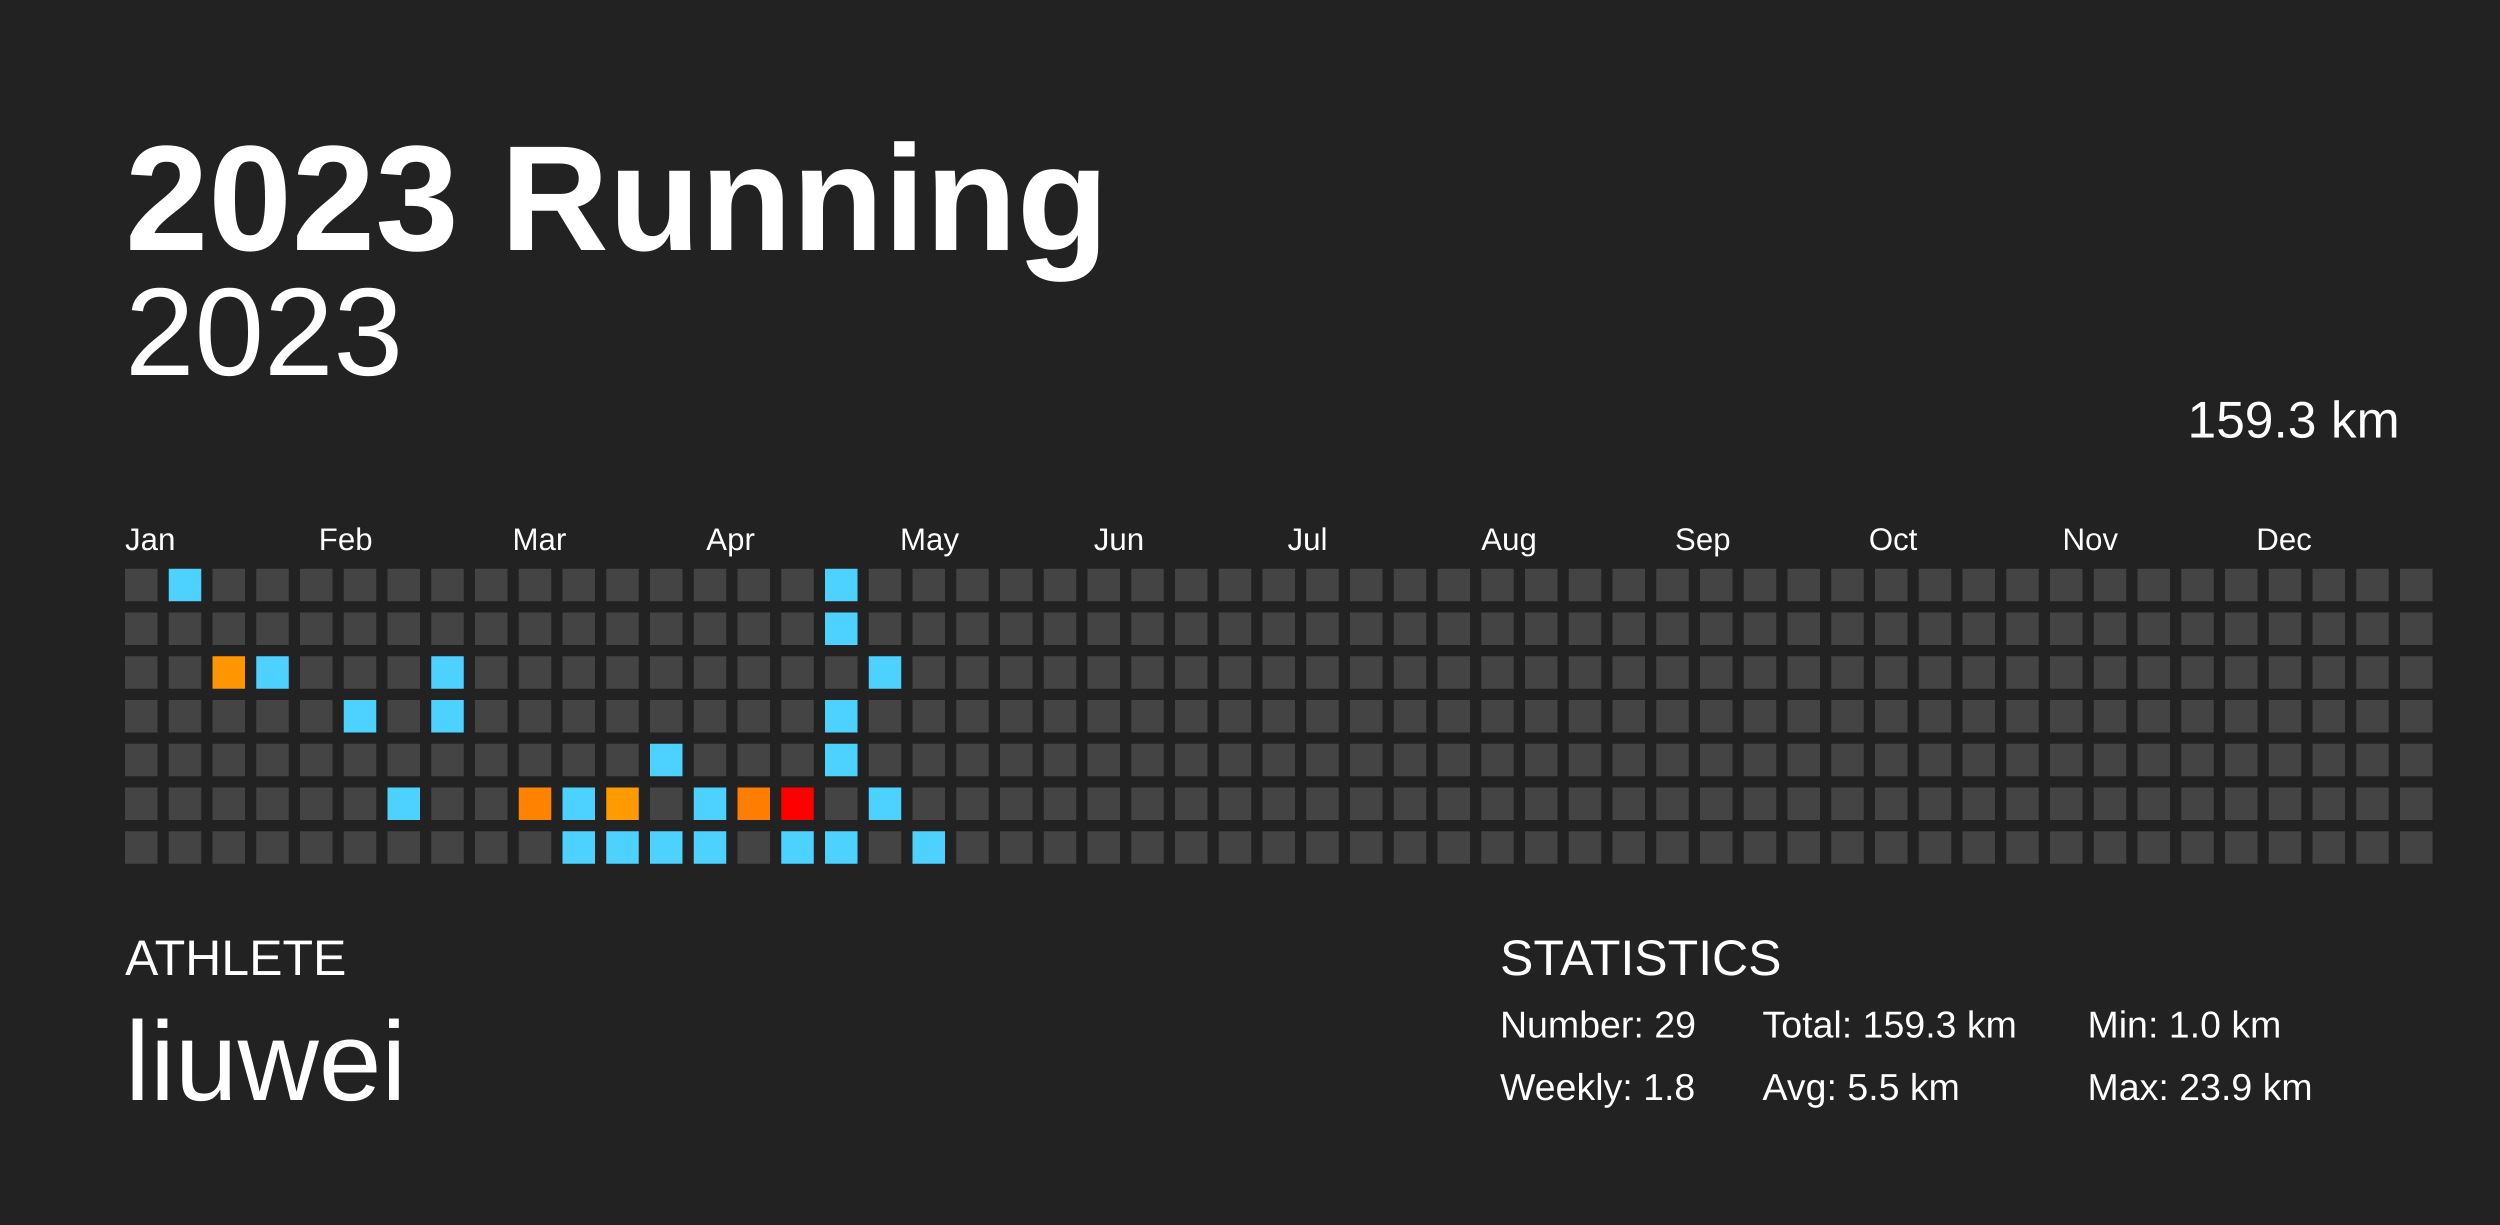
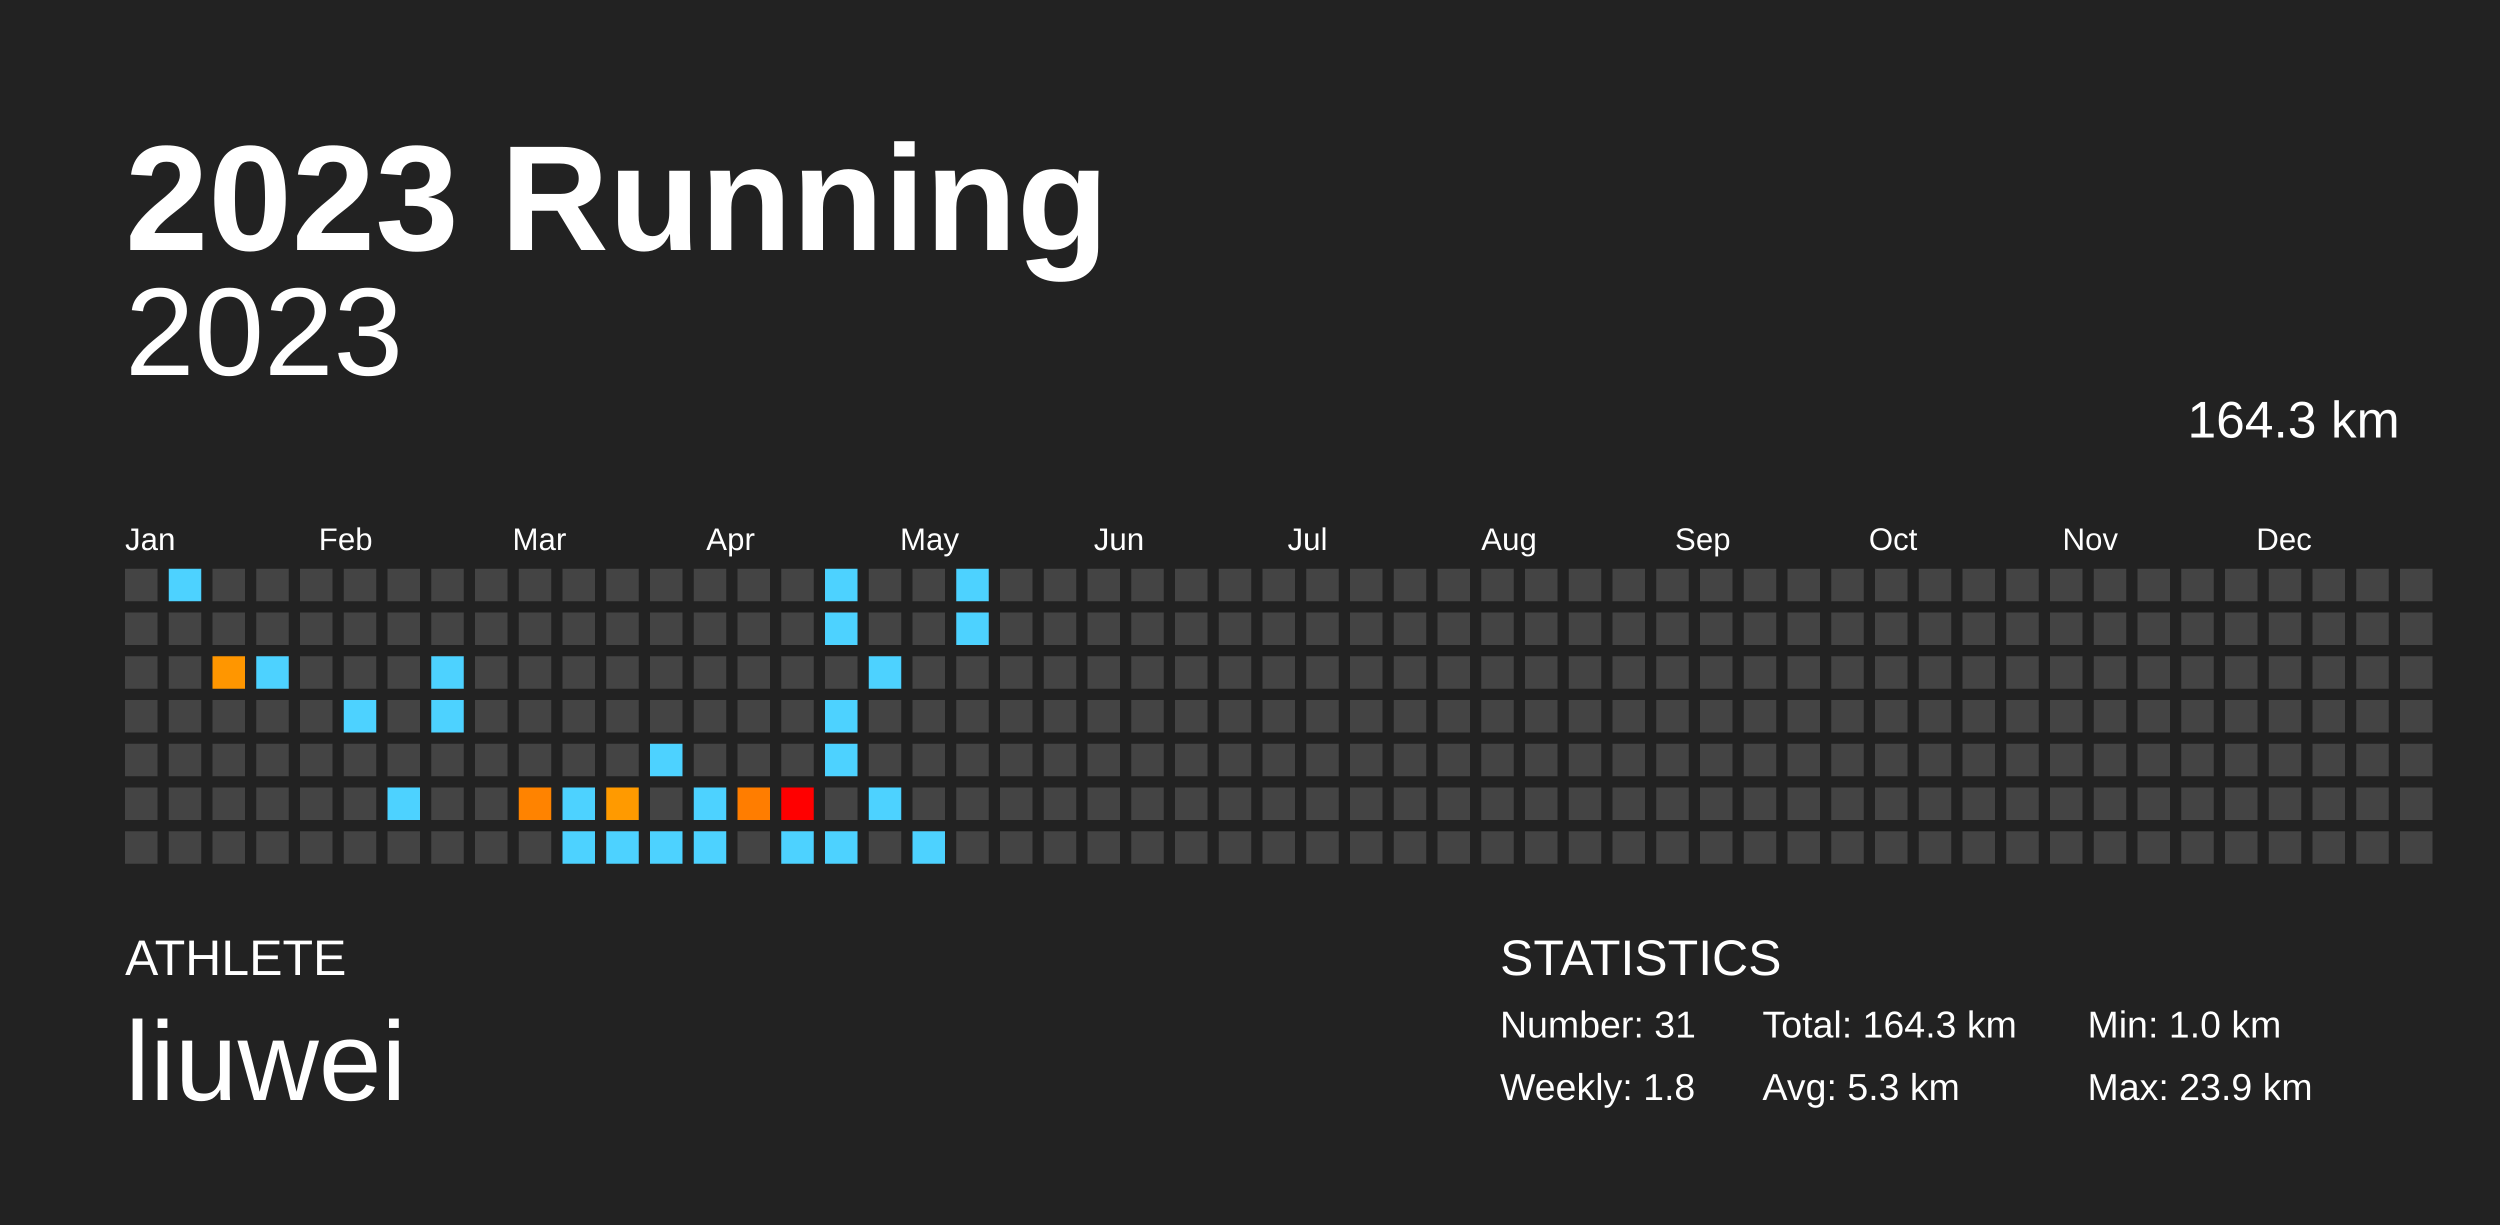
<svg xmlns="http://www.w3.org/2000/svg" baseProfile="full" height="98mm" version="1.1" viewBox="0,0,200,98" width="200mm">
  <defs />
  <rect fill="#222222" height="98" width="200" x="0" y="0" />
  <text fill="#FFFFFF" style="font-size:12px; font-family:Arial; font-weight:bold;" x="10" y="20">2023 Running</text>
  <text fill="#FFFFFF" style="font-size:4px; font-family:Arial" x="10" y="78">ATHLETE</text>
  <text fill="#FFFFFF" style="font-size:9px; font-family:Arial" x="10" y="88">liuwei</text>
  <text fill="#FFFFFF" style="font-size:4px; font-family:Arial" x="120" y="78">STATISTICS</text>
-   <text fill="#FFFFFF" style="font-size:3px; font-family:Arial" x="120" y="83">Number: 29</text>
+   <text fill="#FFFFFF" style="font-size:3px; font-family:Arial" x="120" y="83">Number: 31</text>
  <text fill="#FFFFFF" style="font-size:3px; font-family:Arial" x="120" y="88">Weekly: 1.8</text>
-   <text fill="#FFFFFF" style="font-size:3px; font-family:Arial" x="141" y="83">Total: 159.3 km</text>
-   <text fill="#FFFFFF" style="font-size:3px; font-family:Arial" x="141" y="88">Avg: 5.5 km</text>
+   <text fill="#FFFFFF" style="font-size:3px; font-family:Arial" x="141" y="83">Total: 164.3 km</text>
+   <text fill="#FFFFFF" style="font-size:3px; font-family:Arial" x="141" y="88">Avg: 5.3 km</text>
  <text fill="#FFFFFF" style="font-size:3px; font-family:Arial" x="167" y="83">Min: 1.0 km</text>
  <text fill="#FFFFFF" style="font-size:3px; font-family:Arial" x="167" y="88">Max: 23.9 km</text>
  <text alignment-baseline="hanging" fill="#FFFFFF" style="font-size:10.0px; font-family:Arial;" x="10" y="30">2023</text>
-   <text alignment-baseline="hanging" fill="#FFFFFF" style="font-size:4.125px; font-family:Arial;" x="175" y="35">159.3 km</text>
+   <text alignment-baseline="hanging" fill="#FFFFFF" style="font-size:4.125px; font-family:Arial;" x="175" y="35">164.3 km</text>
  <text fill="#FFFFFF" style="font-size:2.5px; font-family:Arial" x="10.0" y="44">Jan</text>
  <text fill="#FFFFFF" style="font-size:2.5px; font-family:Arial" x="25.5" y="44">Feb</text>
  <text fill="#FFFFFF" style="font-size:2.5px; font-family:Arial" x="41.0" y="44">Mar</text>
  <text fill="#FFFFFF" style="font-size:2.5px; font-family:Arial" x="56.5" y="44">Apr</text>
  <text fill="#FFFFFF" style="font-size:2.5px; font-family:Arial" x="72.0" y="44">May</text>
  <text fill="#FFFFFF" style="font-size:2.5px; font-family:Arial" x="87.5" y="44">Jun</text>
  <text fill="#FFFFFF" style="font-size:2.5px; font-family:Arial" x="103.0" y="44">Jul</text>
  <text fill="#FFFFFF" style="font-size:2.5px; font-family:Arial" x="118.5" y="44">Aug</text>
  <text fill="#FFFFFF" style="font-size:2.5px; font-family:Arial" x="134.0" y="44">Sep</text>
  <text fill="#FFFFFF" style="font-size:2.5px; font-family:Arial" x="149.5" y="44">Oct</text>
  <text fill="#FFFFFF" style="font-size:2.5px; font-family:Arial" x="165.0" y="44">Nov</text>
  <text fill="#FFFFFF" style="font-size:2.5px; font-family:Arial" x="180.5" y="44">Dec</text>
  <rect fill="#444444" height="2.6" width="2.6" x="10.0" y="45.5" />
  <rect fill="#444444" height="2.6" width="2.6" x="10.0" y="49.0" />
  <rect fill="#444444" height="2.6" width="2.6" x="10.0" y="52.5" />
  <rect fill="#444444" height="2.6" width="2.6" x="10.0" y="56.0" />
  <rect fill="#444444" height="2.6" width="2.6" x="10.0" y="59.5" />
  <rect fill="#444444" height="2.6" width="2.6" x="10.0" y="63.0" />
  <rect fill="#444444" height="2.6" width="2.6" x="10.0" y="66.5" />
  <rect fill="#4dd2ff" height="2.6" width="2.6" x="13.5" y="45.5" />
  <rect fill="#444444" height="2.6" width="2.6" x="13.5" y="49.0" />
  <rect fill="#444444" height="2.6" width="2.6" x="13.5" y="52.5" />
  <rect fill="#444444" height="2.6" width="2.6" x="13.5" y="56.0" />
  <rect fill="#444444" height="2.6" width="2.6" x="13.5" y="59.5" />
  <rect fill="#444444" height="2.6" width="2.6" x="13.5" y="63.0" />
  <rect fill="#444444" height="2.6" width="2.6" x="13.5" y="66.5" />
  <rect fill="#444444" height="2.6" width="2.6" x="17.0" y="45.5" />
  <rect fill="#444444" height="2.6" width="2.6" x="17.0" y="49.0" />
  <rect fill="#ff9600" height="2.6" width="2.6" x="17.0" y="52.5" />
  <rect fill="#444444" height="2.6" width="2.6" x="17.0" y="56.0" />
  <rect fill="#444444" height="2.6" width="2.6" x="17.0" y="59.5" />
  <rect fill="#444444" height="2.6" width="2.6" x="17.0" y="63.0" />
  <rect fill="#444444" height="2.6" width="2.6" x="17.0" y="66.5" />
  <rect fill="#444444" height="2.6" width="2.6" x="20.5" y="45.5" />
  <rect fill="#444444" height="2.6" width="2.6" x="20.5" y="49.0" />
  <rect fill="#4dd2ff" height="2.6" width="2.6" x="20.5" y="52.5" />
  <rect fill="#444444" height="2.6" width="2.6" x="20.5" y="56.0" />
  <rect fill="#444444" height="2.6" width="2.6" x="20.5" y="59.5" />
  <rect fill="#444444" height="2.6" width="2.6" x="20.5" y="63.0" />
  <rect fill="#444444" height="2.6" width="2.6" x="20.5" y="66.5" />
  <rect fill="#444444" height="2.6" width="2.6" x="24.0" y="45.5" />
  <rect fill="#444444" height="2.6" width="2.6" x="24.0" y="49.0" />
  <rect fill="#444444" height="2.6" width="2.6" x="24.0" y="52.5" />
  <rect fill="#444444" height="2.6" width="2.6" x="24.0" y="56.0" />
  <rect fill="#444444" height="2.6" width="2.6" x="24.0" y="59.5" />
  <rect fill="#444444" height="2.6" width="2.6" x="24.0" y="63.0" />
  <rect fill="#444444" height="2.6" width="2.6" x="24.0" y="66.5" />
  <rect fill="#444444" height="2.6" width="2.6" x="27.5" y="45.5" />
  <rect fill="#444444" height="2.6" width="2.6" x="27.5" y="49.0" />
  <rect fill="#444444" height="2.6" width="2.6" x="27.5" y="52.5" />
  <rect fill="#4dd2ff" height="2.6" width="2.6" x="27.5" y="56.0" />
  <rect fill="#444444" height="2.6" width="2.6" x="27.5" y="59.5" />
  <rect fill="#444444" height="2.6" width="2.6" x="27.5" y="63.0" />
  <rect fill="#444444" height="2.6" width="2.6" x="27.5" y="66.5" />
  <rect fill="#444444" height="2.6" width="2.6" x="31.0" y="45.5" />
  <rect fill="#444444" height="2.6" width="2.6" x="31.0" y="49.0" />
  <rect fill="#444444" height="2.6" width="2.6" x="31.0" y="52.5" />
  <rect fill="#444444" height="2.6" width="2.6" x="31.0" y="56.0" />
  <rect fill="#444444" height="2.6" width="2.6" x="31.0" y="59.5" />
  <rect fill="#4dd2ff" height="2.6" width="2.6" x="31.0" y="63.0" />
  <rect fill="#444444" height="2.6" width="2.6" x="31.0" y="66.5" />
  <rect fill="#444444" height="2.6" width="2.6" x="34.5" y="45.5" />
  <rect fill="#444444" height="2.6" width="2.6" x="34.5" y="49.0" />
  <rect fill="#4dd2ff" height="2.6" width="2.6" x="34.5" y="52.5" />
  <rect fill="#4dd2ff" height="2.6" width="2.6" x="34.5" y="56.0" />
  <rect fill="#444444" height="2.6" width="2.6" x="34.5" y="59.5" />
  <rect fill="#444444" height="2.6" width="2.6" x="34.5" y="63.0" />
  <rect fill="#444444" height="2.6" width="2.6" x="34.5" y="66.5" />
  <rect fill="#444444" height="2.6" width="2.6" x="38.0" y="45.5" />
  <rect fill="#444444" height="2.6" width="2.6" x="38.0" y="49.0" />
  <rect fill="#444444" height="2.6" width="2.6" x="38.0" y="52.5" />
  <rect fill="#444444" height="2.6" width="2.6" x="38.0" y="56.0" />
  <rect fill="#444444" height="2.6" width="2.6" x="38.0" y="59.5" />
  <rect fill="#444444" height="2.6" width="2.6" x="38.0" y="63.0" />
  <rect fill="#444444" height="2.6" width="2.6" x="38.0" y="66.5" />
  <rect fill="#444444" height="2.6" width="2.6" x="41.5" y="45.5" />
  <rect fill="#444444" height="2.6" width="2.6" x="41.5" y="49.0" />
  <rect fill="#444444" height="2.6" width="2.6" x="41.5" y="52.5" />
  <rect fill="#444444" height="2.6" width="2.6" x="41.5" y="56.0" />
  <rect fill="#444444" height="2.6" width="2.6" x="41.5" y="59.5" />
  <rect fill="#ff8300" height="2.6" width="2.6" x="41.5" y="63.0" />
  <rect fill="#444444" height="2.6" width="2.6" x="41.5" y="66.5" />
  <rect fill="#444444" height="2.6" width="2.6" x="45.0" y="45.5" />
  <rect fill="#444444" height="2.6" width="2.6" x="45.0" y="49.0" />
  <rect fill="#444444" height="2.6" width="2.6" x="45.0" y="52.5" />
  <rect fill="#444444" height="2.6" width="2.6" x="45.0" y="56.0" />
  <rect fill="#444444" height="2.6" width="2.6" x="45.0" y="59.5" />
  <rect fill="#4dd2ff" height="2.6" width="2.6" x="45.0" y="63.0" />
  <rect fill="#4dd2ff" height="2.6" width="2.6" x="45.0" y="66.5" />
  <rect fill="#444444" height="2.6" width="2.6" x="48.5" y="45.5" />
  <rect fill="#444444" height="2.6" width="2.6" x="48.5" y="49.0" />
  <rect fill="#444444" height="2.6" width="2.6" x="48.5" y="52.5" />
  <rect fill="#444444" height="2.6" width="2.6" x="48.5" y="56.0" />
  <rect fill="#444444" height="2.6" width="2.6" x="48.5" y="59.5" />
  <rect fill="#ff9a00" height="2.6" width="2.6" x="48.5" y="63.0" />
  <rect fill="#4dd2ff" height="2.6" width="2.6" x="48.5" y="66.5" />
  <rect fill="#444444" height="2.6" width="2.6" x="52.0" y="45.5" />
  <rect fill="#444444" height="2.6" width="2.6" x="52.0" y="49.0" />
  <rect fill="#444444" height="2.6" width="2.6" x="52.0" y="52.5" />
  <rect fill="#444444" height="2.6" width="2.6" x="52.0" y="56.0" />
  <rect fill="#4dd2ff" height="2.6" width="2.6" x="52.0" y="59.5" />
  <rect fill="#444444" height="2.6" width="2.6" x="52.0" y="63.0" />
  <rect fill="#4dd2ff" height="2.6" width="2.6" x="52.0" y="66.5" />
  <rect fill="#444444" height="2.6" width="2.6" x="55.5" y="45.5" />
  <rect fill="#444444" height="2.6" width="2.6" x="55.5" y="49.0" />
  <rect fill="#444444" height="2.6" width="2.6" x="55.5" y="52.5" />
  <rect fill="#444444" height="2.6" width="2.6" x="55.5" y="56.0" />
  <rect fill="#444444" height="2.6" width="2.6" x="55.5" y="59.5" />
  <rect fill="#4dd2ff" height="2.6" width="2.6" x="55.5" y="63.0" />
  <rect fill="#4dd2ff" height="2.6" width="2.6" x="55.5" y="66.5" />
  <rect fill="#444444" height="2.6" width="2.6" x="59.0" y="45.5" />
  <rect fill="#444444" height="2.6" width="2.6" x="59.0" y="49.0" />
  <rect fill="#444444" height="2.6" width="2.6" x="59.0" y="52.5" />
  <rect fill="#444444" height="2.6" width="2.6" x="59.0" y="56.0" />
  <rect fill="#444444" height="2.6" width="2.6" x="59.0" y="59.5" />
  <rect fill="#ff7d00" height="2.6" width="2.6" x="59.0" y="63.0" />
  <rect fill="#444444" height="2.6" width="2.6" x="59.0" y="66.5" />
  <rect fill="#444444" height="2.6" width="2.6" x="62.5" y="45.5" />
  <rect fill="#444444" height="2.6" width="2.6" x="62.5" y="49.0" />
  <rect fill="#444444" height="2.6" width="2.6" x="62.5" y="52.5" />
  <rect fill="#444444" height="2.6" width="2.6" x="62.5" y="56.0" />
  <rect fill="#444444" height="2.6" width="2.6" x="62.5" y="59.5" />
  <rect fill="red" height="2.6" width="2.6" x="62.5" y="63.0" />
  <rect fill="#4dd2ff" height="2.6" width="2.6" x="62.5" y="66.5" />
  <rect fill="#4dd2ff" height="2.6" width="2.6" x="66.0" y="45.5" />
  <rect fill="#4dd2ff" height="2.6" width="2.6" x="66.0" y="49.0" />
  <rect fill="#444444" height="2.6" width="2.6" x="66.0" y="52.5" />
  <rect fill="#4dd2ff" height="2.6" width="2.6" x="66.0" y="56.0" />
  <rect fill="#4dd2ff" height="2.6" width="2.6" x="66.0" y="59.5" />
  <rect fill="#444444" height="2.6" width="2.6" x="66.0" y="63.0" />
  <rect fill="#4dd2ff" height="2.6" width="2.6" x="66.0" y="66.5" />
  <rect fill="#444444" height="2.6" width="2.6" x="69.5" y="45.5" />
  <rect fill="#444444" height="2.6" width="2.6" x="69.5" y="49.0" />
  <rect fill="#4dd2ff" height="2.6" width="2.6" x="69.5" y="52.5" />
  <rect fill="#444444" height="2.6" width="2.6" x="69.5" y="56.0" />
  <rect fill="#444444" height="2.6" width="2.6" x="69.5" y="59.5" />
  <rect fill="#4dd2ff" height="2.6" width="2.6" x="69.5" y="63.0" />
  <rect fill="#444444" height="2.6" width="2.6" x="69.5" y="66.5" />
  <rect fill="#444444" height="2.6" width="2.6" x="73.0" y="45.5" />
  <rect fill="#444444" height="2.6" width="2.6" x="73.0" y="49.0" />
  <rect fill="#444444" height="2.6" width="2.6" x="73.0" y="52.5" />
  <rect fill="#444444" height="2.6" width="2.6" x="73.0" y="56.0" />
  <rect fill="#444444" height="2.6" width="2.6" x="73.0" y="59.5" />
  <rect fill="#444444" height="2.6" width="2.6" x="73.0" y="63.0" />
  <rect fill="#4dd2ff" height="2.6" width="2.6" x="73.0" y="66.5" />
-   <rect fill="#444444" height="2.6" width="2.6" x="76.5" y="45.5" />
-   <rect fill="#444444" height="2.6" width="2.6" x="76.5" y="49.0" />
+   <rect fill="#4dd2ff" height="2.6" width="2.6" x="76.5" y="45.5" />
+   <rect fill="#4dd2ff" height="2.6" width="2.6" x="76.5" y="49.0" />
  <rect fill="#444444" height="2.6" width="2.6" x="76.5" y="52.5" />
  <rect fill="#444444" height="2.6" width="2.6" x="76.5" y="56.0" />
  <rect fill="#444444" height="2.6" width="2.6" x="76.5" y="59.5" />
  <rect fill="#444444" height="2.6" width="2.6" x="76.5" y="63.0" />
  <rect fill="#444444" height="2.6" width="2.6" x="76.5" y="66.5" />
  <rect fill="#444444" height="2.6" width="2.6" x="80.0" y="45.5" />
  <rect fill="#444444" height="2.6" width="2.6" x="80.0" y="49.0" />
  <rect fill="#444444" height="2.6" width="2.6" x="80.0" y="52.5" />
  <rect fill="#444444" height="2.6" width="2.6" x="80.0" y="56.0" />
  <rect fill="#444444" height="2.6" width="2.6" x="80.0" y="59.5" />
  <rect fill="#444444" height="2.6" width="2.6" x="80.0" y="63.0" />
  <rect fill="#444444" height="2.6" width="2.6" x="80.0" y="66.5" />
  <rect fill="#444444" height="2.6" width="2.6" x="83.5" y="45.5" />
  <rect fill="#444444" height="2.6" width="2.6" x="83.5" y="49.0" />
  <rect fill="#444444" height="2.6" width="2.6" x="83.5" y="52.5" />
  <rect fill="#444444" height="2.6" width="2.6" x="83.5" y="56.0" />
  <rect fill="#444444" height="2.6" width="2.6" x="83.5" y="59.5" />
  <rect fill="#444444" height="2.6" width="2.6" x="83.5" y="63.0" />
  <rect fill="#444444" height="2.6" width="2.6" x="83.5" y="66.5" />
  <rect fill="#444444" height="2.6" width="2.6" x="87.0" y="45.5" />
  <rect fill="#444444" height="2.6" width="2.6" x="87.0" y="49.0" />
  <rect fill="#444444" height="2.6" width="2.6" x="87.0" y="52.5" />
  <rect fill="#444444" height="2.6" width="2.6" x="87.0" y="56.0" />
  <rect fill="#444444" height="2.6" width="2.6" x="87.0" y="59.5" />
  <rect fill="#444444" height="2.6" width="2.6" x="87.0" y="63.0" />
  <rect fill="#444444" height="2.6" width="2.6" x="87.0" y="66.5" />
  <rect fill="#444444" height="2.6" width="2.6" x="90.5" y="45.5" />
  <rect fill="#444444" height="2.6" width="2.6" x="90.5" y="49.0" />
  <rect fill="#444444" height="2.6" width="2.6" x="90.5" y="52.5" />
  <rect fill="#444444" height="2.6" width="2.6" x="90.5" y="56.0" />
  <rect fill="#444444" height="2.6" width="2.6" x="90.5" y="59.5" />
  <rect fill="#444444" height="2.6" width="2.6" x="90.5" y="63.0" />
  <rect fill="#444444" height="2.6" width="2.6" x="90.5" y="66.5" />
  <rect fill="#444444" height="2.6" width="2.6" x="94.0" y="45.5" />
  <rect fill="#444444" height="2.6" width="2.6" x="94.0" y="49.0" />
  <rect fill="#444444" height="2.6" width="2.6" x="94.0" y="52.5" />
  <rect fill="#444444" height="2.6" width="2.6" x="94.0" y="56.0" />
  <rect fill="#444444" height="2.6" width="2.6" x="94.0" y="59.5" />
  <rect fill="#444444" height="2.6" width="2.6" x="94.0" y="63.0" />
  <rect fill="#444444" height="2.6" width="2.6" x="94.0" y="66.5" />
  <rect fill="#444444" height="2.6" width="2.6" x="97.5" y="45.5" />
  <rect fill="#444444" height="2.6" width="2.6" x="97.5" y="49.0" />
  <rect fill="#444444" height="2.6" width="2.6" x="97.5" y="52.5" />
  <rect fill="#444444" height="2.6" width="2.6" x="97.5" y="56.0" />
  <rect fill="#444444" height="2.6" width="2.6" x="97.5" y="59.5" />
  <rect fill="#444444" height="2.6" width="2.6" x="97.5" y="63.0" />
  <rect fill="#444444" height="2.6" width="2.6" x="97.5" y="66.5" />
  <rect fill="#444444" height="2.6" width="2.6" x="101.0" y="45.5" />
  <rect fill="#444444" height="2.6" width="2.6" x="101.0" y="49.0" />
  <rect fill="#444444" height="2.6" width="2.6" x="101.0" y="52.5" />
  <rect fill="#444444" height="2.6" width="2.6" x="101.0" y="56.0" />
  <rect fill="#444444" height="2.6" width="2.6" x="101.0" y="59.5" />
  <rect fill="#444444" height="2.6" width="2.6" x="101.0" y="63.0" />
  <rect fill="#444444" height="2.6" width="2.6" x="101.0" y="66.5" />
  <rect fill="#444444" height="2.6" width="2.6" x="104.5" y="45.5" />
  <rect fill="#444444" height="2.6" width="2.6" x="104.5" y="49.0" />
  <rect fill="#444444" height="2.6" width="2.6" x="104.5" y="52.5" />
  <rect fill="#444444" height="2.6" width="2.6" x="104.5" y="56.0" />
  <rect fill="#444444" height="2.6" width="2.6" x="104.5" y="59.5" />
  <rect fill="#444444" height="2.6" width="2.6" x="104.5" y="63.0" />
  <rect fill="#444444" height="2.6" width="2.6" x="104.5" y="66.5" />
  <rect fill="#444444" height="2.6" width="2.6" x="108.0" y="45.5" />
  <rect fill="#444444" height="2.6" width="2.6" x="108.0" y="49.0" />
  <rect fill="#444444" height="2.6" width="2.6" x="108.0" y="52.5" />
  <rect fill="#444444" height="2.6" width="2.6" x="108.0" y="56.0" />
  <rect fill="#444444" height="2.6" width="2.6" x="108.0" y="59.5" />
  <rect fill="#444444" height="2.6" width="2.6" x="108.0" y="63.0" />
  <rect fill="#444444" height="2.6" width="2.6" x="108.0" y="66.5" />
  <rect fill="#444444" height="2.6" width="2.6" x="111.5" y="45.5" />
  <rect fill="#444444" height="2.6" width="2.6" x="111.5" y="49.0" />
  <rect fill="#444444" height="2.6" width="2.6" x="111.5" y="52.5" />
  <rect fill="#444444" height="2.6" width="2.6" x="111.5" y="56.0" />
  <rect fill="#444444" height="2.6" width="2.6" x="111.5" y="59.5" />
  <rect fill="#444444" height="2.6" width="2.6" x="111.5" y="63.0" />
  <rect fill="#444444" height="2.6" width="2.6" x="111.5" y="66.5" />
  <rect fill="#444444" height="2.6" width="2.6" x="115.0" y="45.5" />
  <rect fill="#444444" height="2.6" width="2.6" x="115.0" y="49.0" />
  <rect fill="#444444" height="2.6" width="2.6" x="115.0" y="52.5" />
  <rect fill="#444444" height="2.6" width="2.6" x="115.0" y="56.0" />
  <rect fill="#444444" height="2.6" width="2.6" x="115.0" y="59.5" />
  <rect fill="#444444" height="2.6" width="2.6" x="115.0" y="63.0" />
  <rect fill="#444444" height="2.6" width="2.6" x="115.0" y="66.5" />
  <rect fill="#444444" height="2.6" width="2.6" x="118.5" y="45.5" />
  <rect fill="#444444" height="2.6" width="2.6" x="118.5" y="49.0" />
  <rect fill="#444444" height="2.6" width="2.6" x="118.5" y="52.5" />
  <rect fill="#444444" height="2.6" width="2.6" x="118.5" y="56.0" />
  <rect fill="#444444" height="2.6" width="2.6" x="118.5" y="59.5" />
  <rect fill="#444444" height="2.6" width="2.6" x="118.5" y="63.0" />
  <rect fill="#444444" height="2.6" width="2.6" x="118.5" y="66.5" />
  <rect fill="#444444" height="2.6" width="2.6" x="122.0" y="45.5" />
  <rect fill="#444444" height="2.6" width="2.6" x="122.0" y="49.0" />
  <rect fill="#444444" height="2.6" width="2.6" x="122.0" y="52.5" />
  <rect fill="#444444" height="2.6" width="2.6" x="122.0" y="56.0" />
  <rect fill="#444444" height="2.6" width="2.6" x="122.0" y="59.5" />
  <rect fill="#444444" height="2.6" width="2.6" x="122.0" y="63.0" />
  <rect fill="#444444" height="2.6" width="2.6" x="122.0" y="66.5" />
  <rect fill="#444444" height="2.6" width="2.6" x="125.5" y="45.5" />
  <rect fill="#444444" height="2.6" width="2.6" x="125.5" y="49.0" />
  <rect fill="#444444" height="2.6" width="2.6" x="125.5" y="52.5" />
  <rect fill="#444444" height="2.6" width="2.6" x="125.5" y="56.0" />
  <rect fill="#444444" height="2.6" width="2.6" x="125.5" y="59.5" />
  <rect fill="#444444" height="2.6" width="2.6" x="125.5" y="63.0" />
  <rect fill="#444444" height="2.6" width="2.6" x="125.5" y="66.5" />
  <rect fill="#444444" height="2.6" width="2.6" x="129.0" y="45.5" />
  <rect fill="#444444" height="2.6" width="2.6" x="129.0" y="49.0" />
  <rect fill="#444444" height="2.6" width="2.6" x="129.0" y="52.5" />
  <rect fill="#444444" height="2.6" width="2.6" x="129.0" y="56.0" />
  <rect fill="#444444" height="2.6" width="2.6" x="129.0" y="59.5" />
  <rect fill="#444444" height="2.6" width="2.6" x="129.0" y="63.0" />
  <rect fill="#444444" height="2.6" width="2.6" x="129.0" y="66.5" />
  <rect fill="#444444" height="2.6" width="2.6" x="132.5" y="45.5" />
  <rect fill="#444444" height="2.6" width="2.6" x="132.5" y="49.0" />
  <rect fill="#444444" height="2.6" width="2.6" x="132.5" y="52.5" />
  <rect fill="#444444" height="2.6" width="2.6" x="132.5" y="56.0" />
  <rect fill="#444444" height="2.6" width="2.6" x="132.5" y="59.5" />
  <rect fill="#444444" height="2.6" width="2.6" x="132.5" y="63.0" />
  <rect fill="#444444" height="2.6" width="2.6" x="132.5" y="66.5" />
  <rect fill="#444444" height="2.6" width="2.6" x="136.0" y="45.5" />
  <rect fill="#444444" height="2.6" width="2.6" x="136.0" y="49.0" />
  <rect fill="#444444" height="2.6" width="2.6" x="136.0" y="52.5" />
  <rect fill="#444444" height="2.6" width="2.6" x="136.0" y="56.0" />
  <rect fill="#444444" height="2.6" width="2.6" x="136.0" y="59.5" />
  <rect fill="#444444" height="2.6" width="2.6" x="136.0" y="63.0" />
  <rect fill="#444444" height="2.6" width="2.6" x="136.0" y="66.5" />
  <rect fill="#444444" height="2.6" width="2.6" x="139.5" y="45.5" />
  <rect fill="#444444" height="2.6" width="2.6" x="139.5" y="49.0" />
  <rect fill="#444444" height="2.6" width="2.6" x="139.5" y="52.5" />
  <rect fill="#444444" height="2.6" width="2.6" x="139.5" y="56.0" />
  <rect fill="#444444" height="2.6" width="2.6" x="139.5" y="59.5" />
  <rect fill="#444444" height="2.6" width="2.6" x="139.5" y="63.0" />
  <rect fill="#444444" height="2.6" width="2.6" x="139.5" y="66.5" />
  <rect fill="#444444" height="2.6" width="2.6" x="143.0" y="45.5" />
  <rect fill="#444444" height="2.6" width="2.6" x="143.0" y="49.0" />
  <rect fill="#444444" height="2.6" width="2.6" x="143.0" y="52.5" />
  <rect fill="#444444" height="2.6" width="2.6" x="143.0" y="56.0" />
  <rect fill="#444444" height="2.6" width="2.6" x="143.0" y="59.5" />
  <rect fill="#444444" height="2.6" width="2.6" x="143.0" y="63.0" />
  <rect fill="#444444" height="2.6" width="2.6" x="143.0" y="66.5" />
  <rect fill="#444444" height="2.6" width="2.6" x="146.5" y="45.5" />
  <rect fill="#444444" height="2.6" width="2.6" x="146.5" y="49.0" />
  <rect fill="#444444" height="2.6" width="2.6" x="146.5" y="52.5" />
  <rect fill="#444444" height="2.6" width="2.6" x="146.5" y="56.0" />
  <rect fill="#444444" height="2.6" width="2.6" x="146.5" y="59.5" />
  <rect fill="#444444" height="2.6" width="2.6" x="146.5" y="63.0" />
  <rect fill="#444444" height="2.6" width="2.6" x="146.5" y="66.5" />
  <rect fill="#444444" height="2.6" width="2.6" x="150.0" y="45.5" />
  <rect fill="#444444" height="2.6" width="2.6" x="150.0" y="49.0" />
  <rect fill="#444444" height="2.6" width="2.6" x="150.0" y="52.5" />
  <rect fill="#444444" height="2.6" width="2.6" x="150.0" y="56.0" />
  <rect fill="#444444" height="2.6" width="2.6" x="150.0" y="59.5" />
  <rect fill="#444444" height="2.6" width="2.6" x="150.0" y="63.0" />
  <rect fill="#444444" height="2.6" width="2.6" x="150.0" y="66.5" />
  <rect fill="#444444" height="2.6" width="2.6" x="153.5" y="45.5" />
  <rect fill="#444444" height="2.6" width="2.6" x="153.5" y="49.0" />
  <rect fill="#444444" height="2.6" width="2.6" x="153.5" y="52.5" />
  <rect fill="#444444" height="2.6" width="2.6" x="153.5" y="56.0" />
  <rect fill="#444444" height="2.6" width="2.6" x="153.5" y="59.5" />
  <rect fill="#444444" height="2.6" width="2.6" x="153.5" y="63.0" />
  <rect fill="#444444" height="2.6" width="2.6" x="153.5" y="66.5" />
  <rect fill="#444444" height="2.6" width="2.6" x="157.0" y="45.5" />
  <rect fill="#444444" height="2.6" width="2.6" x="157.0" y="49.0" />
  <rect fill="#444444" height="2.6" width="2.6" x="157.0" y="52.5" />
  <rect fill="#444444" height="2.6" width="2.6" x="157.0" y="56.0" />
  <rect fill="#444444" height="2.6" width="2.6" x="157.0" y="59.5" />
  <rect fill="#444444" height="2.6" width="2.6" x="157.0" y="63.0" />
  <rect fill="#444444" height="2.6" width="2.6" x="157.0" y="66.5" />
  <rect fill="#444444" height="2.6" width="2.6" x="160.5" y="45.5" />
  <rect fill="#444444" height="2.6" width="2.6" x="160.5" y="49.0" />
  <rect fill="#444444" height="2.6" width="2.6" x="160.5" y="52.5" />
  <rect fill="#444444" height="2.6" width="2.6" x="160.5" y="56.0" />
  <rect fill="#444444" height="2.6" width="2.6" x="160.5" y="59.5" />
  <rect fill="#444444" height="2.6" width="2.6" x="160.5" y="63.0" />
  <rect fill="#444444" height="2.6" width="2.6" x="160.5" y="66.5" />
  <rect fill="#444444" height="2.6" width="2.6" x="164.0" y="45.5" />
  <rect fill="#444444" height="2.6" width="2.6" x="164.0" y="49.0" />
  <rect fill="#444444" height="2.6" width="2.6" x="164.0" y="52.5" />
  <rect fill="#444444" height="2.6" width="2.6" x="164.0" y="56.0" />
  <rect fill="#444444" height="2.6" width="2.6" x="164.0" y="59.5" />
  <rect fill="#444444" height="2.6" width="2.6" x="164.0" y="63.0" />
  <rect fill="#444444" height="2.6" width="2.6" x="164.0" y="66.5" />
  <rect fill="#444444" height="2.6" width="2.6" x="167.5" y="45.5" />
  <rect fill="#444444" height="2.6" width="2.6" x="167.5" y="49.0" />
  <rect fill="#444444" height="2.6" width="2.6" x="167.5" y="52.5" />
  <rect fill="#444444" height="2.6" width="2.6" x="167.5" y="56.0" />
  <rect fill="#444444" height="2.6" width="2.6" x="167.5" y="59.5" />
  <rect fill="#444444" height="2.6" width="2.6" x="167.5" y="63.0" />
  <rect fill="#444444" height="2.6" width="2.6" x="167.5" y="66.5" />
  <rect fill="#444444" height="2.6" width="2.6" x="171.0" y="45.5" />
  <rect fill="#444444" height="2.6" width="2.6" x="171.0" y="49.0" />
  <rect fill="#444444" height="2.6" width="2.6" x="171.0" y="52.5" />
  <rect fill="#444444" height="2.6" width="2.6" x="171.0" y="56.0" />
  <rect fill="#444444" height="2.6" width="2.6" x="171.0" y="59.5" />
  <rect fill="#444444" height="2.6" width="2.6" x="171.0" y="63.0" />
  <rect fill="#444444" height="2.6" width="2.6" x="171.0" y="66.5" />
  <rect fill="#444444" height="2.6" width="2.6" x="174.5" y="45.5" />
  <rect fill="#444444" height="2.6" width="2.6" x="174.5" y="49.0" />
  <rect fill="#444444" height="2.6" width="2.6" x="174.5" y="52.5" />
  <rect fill="#444444" height="2.6" width="2.6" x="174.5" y="56.0" />
  <rect fill="#444444" height="2.6" width="2.6" x="174.5" y="59.5" />
  <rect fill="#444444" height="2.6" width="2.6" x="174.5" y="63.0" />
  <rect fill="#444444" height="2.6" width="2.6" x="174.5" y="66.5" />
  <rect fill="#444444" height="2.6" width="2.6" x="178.0" y="45.5" />
  <rect fill="#444444" height="2.6" width="2.6" x="178.0" y="49.0" />
  <rect fill="#444444" height="2.6" width="2.6" x="178.0" y="52.5" />
  <rect fill="#444444" height="2.6" width="2.6" x="178.0" y="56.0" />
  <rect fill="#444444" height="2.6" width="2.6" x="178.0" y="59.5" />
  <rect fill="#444444" height="2.6" width="2.6" x="178.0" y="63.0" />
  <rect fill="#444444" height="2.6" width="2.6" x="178.0" y="66.5" />
  <rect fill="#444444" height="2.6" width="2.6" x="181.5" y="45.5" />
  <rect fill="#444444" height="2.6" width="2.6" x="181.5" y="49.0" />
  <rect fill="#444444" height="2.6" width="2.6" x="181.5" y="52.5" />
  <rect fill="#444444" height="2.6" width="2.6" x="181.5" y="56.0" />
  <rect fill="#444444" height="2.6" width="2.6" x="181.5" y="59.5" />
  <rect fill="#444444" height="2.6" width="2.6" x="181.5" y="63.0" />
  <rect fill="#444444" height="2.6" width="2.6" x="181.5" y="66.5" />
  <rect fill="#444444" height="2.6" width="2.6" x="185.0" y="45.5" />
  <rect fill="#444444" height="2.6" width="2.6" x="185.0" y="49.0" />
  <rect fill="#444444" height="2.6" width="2.6" x="185.0" y="52.5" />
  <rect fill="#444444" height="2.6" width="2.6" x="185.0" y="56.0" />
  <rect fill="#444444" height="2.6" width="2.6" x="185.0" y="59.5" />
  <rect fill="#444444" height="2.6" width="2.6" x="185.0" y="63.0" />
  <rect fill="#444444" height="2.6" width="2.6" x="185.0" y="66.5" />
  <rect fill="#444444" height="2.6" width="2.6" x="188.5" y="45.5" />
  <rect fill="#444444" height="2.6" width="2.6" x="188.5" y="49.0" />
  <rect fill="#444444" height="2.6" width="2.6" x="188.5" y="52.5" />
  <rect fill="#444444" height="2.6" width="2.6" x="188.5" y="56.0" />
  <rect fill="#444444" height="2.6" width="2.6" x="188.5" y="59.5" />
  <rect fill="#444444" height="2.6" width="2.6" x="188.5" y="63.0" />
  <rect fill="#444444" height="2.6" width="2.6" x="188.5" y="66.5" />
  <rect fill="#444444" height="2.6" width="2.6" x="192.0" y="45.5" />
  <rect fill="#444444" height="2.6" width="2.6" x="192.0" y="49.0" />
  <rect fill="#444444" height="2.6" width="2.6" x="192.0" y="52.5" />
  <rect fill="#444444" height="2.6" width="2.6" x="192.0" y="56.0" />
  <rect fill="#444444" height="2.6" width="2.6" x="192.0" y="59.5" />
  <rect fill="#444444" height="2.6" width="2.6" x="192.0" y="63.0" />
  <rect fill="#444444" height="2.6" width="2.6" x="192.0" y="66.5" />
</svg>
